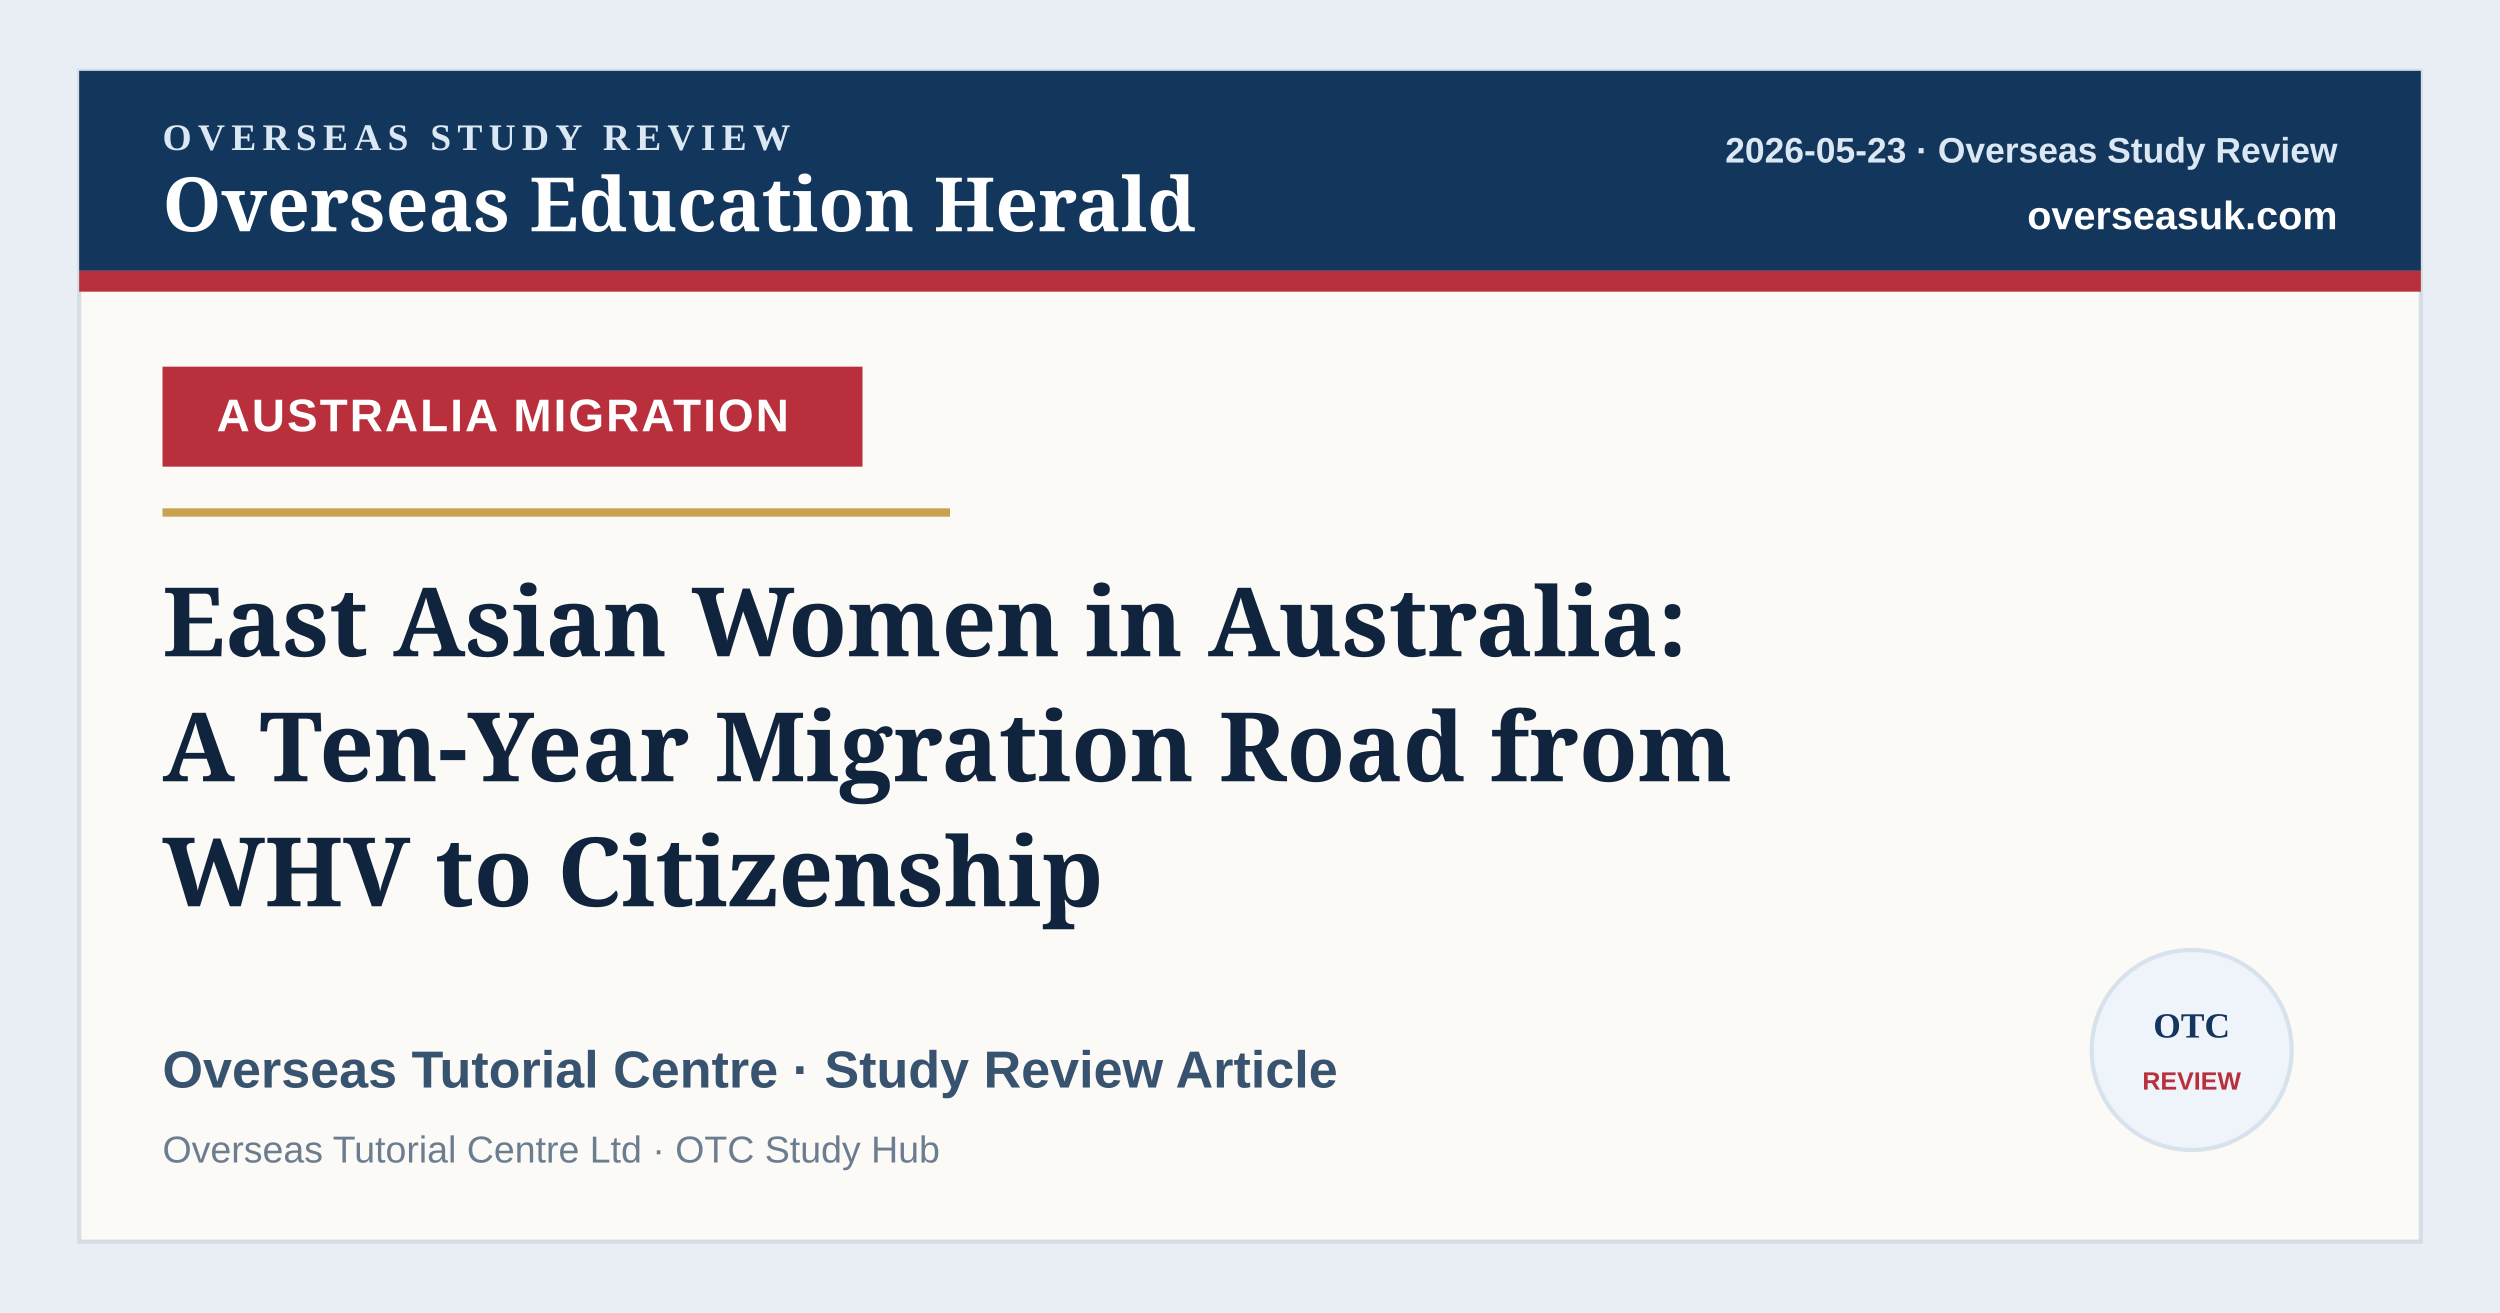
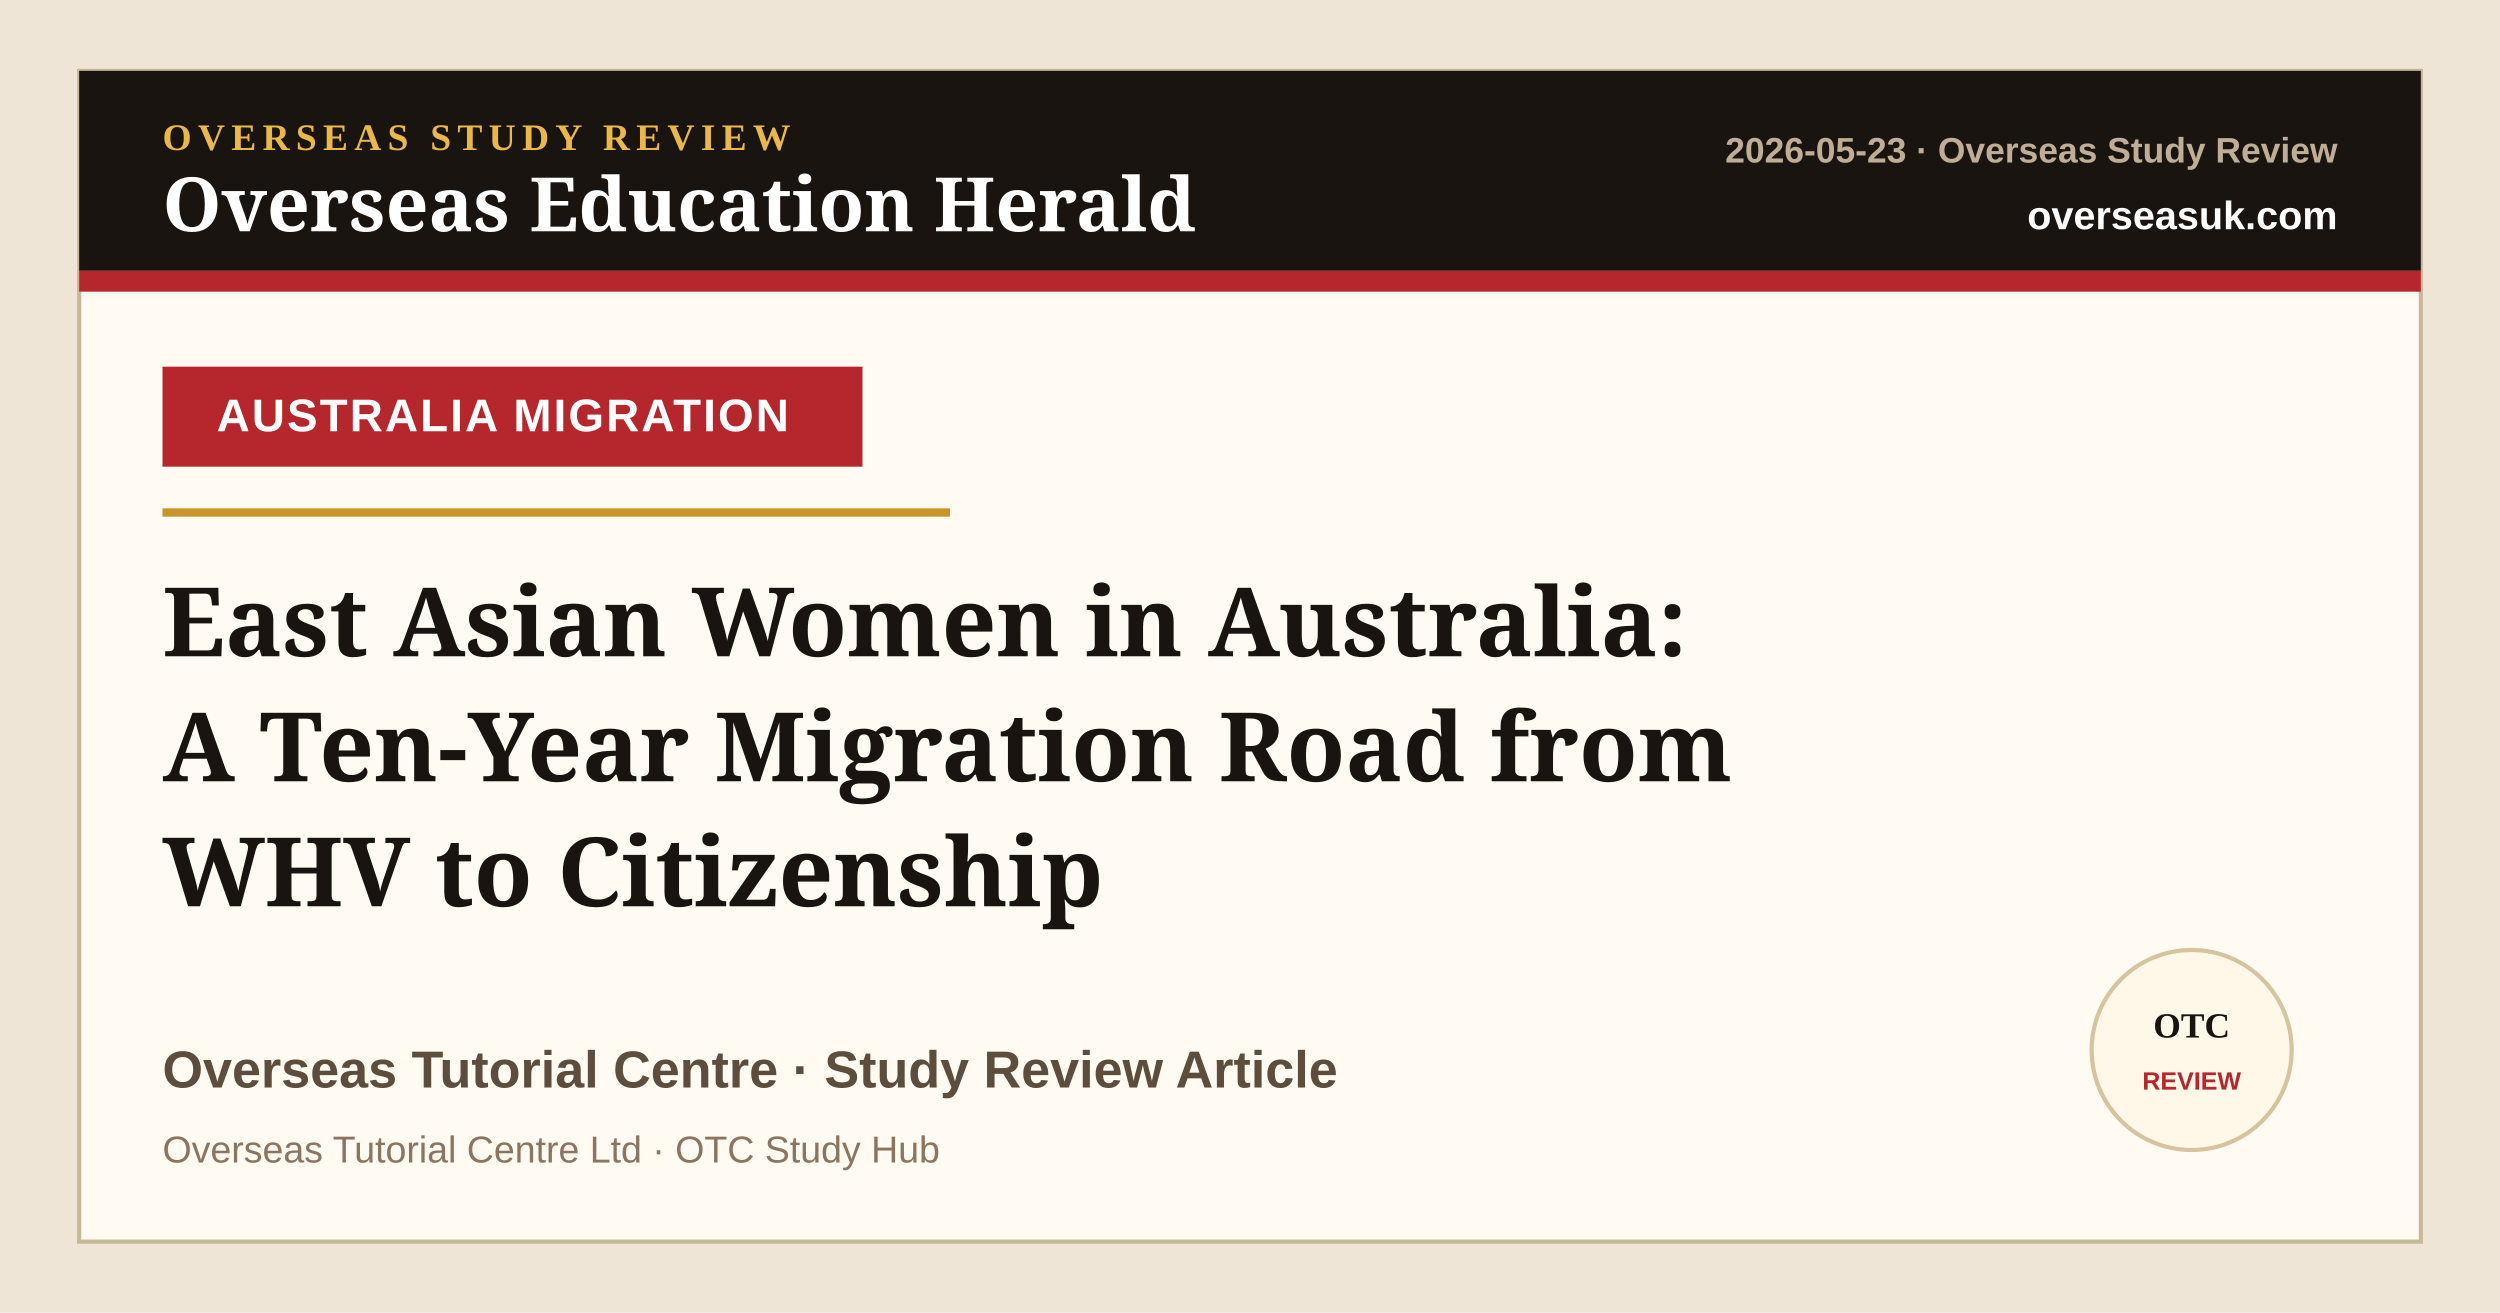
<svg xmlns="http://www.w3.org/2000/svg" width="1200" height="630" viewBox="0 0 1200 630">
-   <rect width="1200" height="630" fill="#e9eef4" />
-   <rect x="38" y="34" width="1124" height="562" fill="#fbfaf7" stroke="#d5dde7" stroke-width="2" />
-   <rect x="38" y="34" width="1124" height="96" fill="#12365c" />
-   <rect x="38" y="130" width="1124" height="10" fill="#b92f3b" />
-   <text x="78" y="72" fill="#dbe7f3" font-family="Georgia, 'Times New Roman', serif" font-size="18" font-weight="700" letter-spacing="3">OVERSEAS STUDY REVIEW</text>
+   <rect width="1200" height="630" fill="#efe5d6" />
+   <rect x="38" y="34" width="1124" height="562" fill="#fffaf2" stroke="#c8b89a" stroke-width="2" />
+   <rect x="38" y="34" width="1124" height="96" fill="#1a1410" />
+   <rect x="38" y="130" width="1124" height="10" fill="#b5272d" />
+   <text x="78" y="72" fill="#e8b84b" font-family="Georgia, 'Times New Roman', serif" font-size="18" font-weight="700" letter-spacing="3">OVERSEAS STUDY REVIEW</text>
  <text x="78" y="111" fill="#ffffff" font-family="'Noto Serif TC', 'Songti TC', Georgia, serif" font-size="36" font-weight="900">Overseas Education Herald</text>
-   <text x="1122" y="78" text-anchor="end" fill="#dbe7f3" font-family="'Noto Sans TC', Arial, sans-serif" font-size="17" font-weight="700">2026-05-23 · Overseas Study Review</text>
+   <text x="1122" y="78" text-anchor="end" fill="#bfae95" font-family="'Noto Sans TC', Arial, sans-serif" font-size="17" font-weight="700">2026-05-23 · Overseas Study Review</text>
  <text x="1122" y="110" text-anchor="end" fill="#ffffff" font-family="'Noto Sans TC', Arial, sans-serif" font-size="19" font-weight="800">overseasuk.com</text>
-   <rect x="78" y="176" width="336" height="48" fill="#b92f3b" />
+   <rect x="78" y="176" width="336" height="48" fill="#b5272d" />
  <text x="104" y="207" fill="#ffffff" font-family="'Noto Sans TC', Arial, sans-serif" font-size="22" font-weight="900" letter-spacing="1">AUSTRALIA MIGRATION</text>
-   <line x1="78" y1="246" x2="456" y2="246" stroke="#c9a24e" stroke-width="4" />
-   <text x="78" y="315" fill="#10243d" font-family="'Noto Serif TC', 'Songti TC', Georgia, serif" font-size="46" font-weight="900">East Asian Women in Australia:</text>
-   <text x="78" y="375" fill="#10243d" font-family="'Noto Serif TC', 'Songti TC', Georgia, serif" font-size="46" font-weight="900">A Ten-Year Migration Road from</text>
-   <text x="78" y="435" fill="#10243d" font-family="'Noto Serif TC', 'Songti TC', Georgia, serif" font-size="46" font-weight="900">WHV to Citizenship</text>
-   <text x="78" y="522" fill="#38536f" font-family="'Noto Sans TC', Arial, sans-serif" font-size="25" font-weight="900">Overseas Tutorial Centre · Study Review Article</text>
-   <text x="78" y="558" fill="#6c7d90" font-family="'Noto Sans TC', Arial, sans-serif" font-size="18">Overseas Tutorial Centre Ltd · OTC Study Hub</text>
-   <circle cx="1052" cy="504" r="48" fill="#eef4f9" stroke="#d7e2ec" stroke-width="2" />
-   <text x="1052" y="498" text-anchor="middle" fill="#12365c" font-family="Georgia, 'Times New Roman', serif" font-size="17" font-weight="800">OTC</text>
-   <text x="1052" y="523" text-anchor="middle" fill="#b92f3b" font-family="'Noto Sans TC', Arial, sans-serif" font-size="12" font-weight="900">REVIEW</text>
+   <line x1="78" y1="246" x2="456" y2="246" stroke="#c8952a" stroke-width="4" />
+   <text x="78" y="315" fill="#1a1410" font-family="'Noto Serif TC', 'Songti TC', Georgia, serif" font-size="46" font-weight="900">East Asian Women in Australia:</text>
+   <text x="78" y="375" fill="#1a1410" font-family="'Noto Serif TC', 'Songti TC', Georgia, serif" font-size="46" font-weight="900">A Ten-Year Migration Road from</text>
+   <text x="78" y="435" fill="#1a1410" font-family="'Noto Serif TC', 'Songti TC', Georgia, serif" font-size="46" font-weight="900">WHV to Citizenship</text>
+   <text x="78" y="522" fill="#5d4d3c" font-family="'Noto Sans TC', Arial, sans-serif" font-size="25" font-weight="900">Overseas Tutorial Centre · Study Review Article</text>
+   <text x="78" y="558" fill="#8b7560" font-family="'Noto Sans TC', Arial, sans-serif" font-size="18">Overseas Tutorial Centre Ltd · OTC Study Hub</text>
+   <circle cx="1052" cy="504" r="48" fill="#fff7e8" stroke="#d6c39f" stroke-width="2" />
+   <text x="1052" y="498" text-anchor="middle" fill="#1a1410" font-family="Georgia, 'Times New Roman', serif" font-size="17" font-weight="800">OTC</text>
+   <text x="1052" y="523" text-anchor="middle" fill="#b5272d" font-family="'Noto Sans TC', Arial, sans-serif" font-size="12" font-weight="900">REVIEW</text>
</svg>
